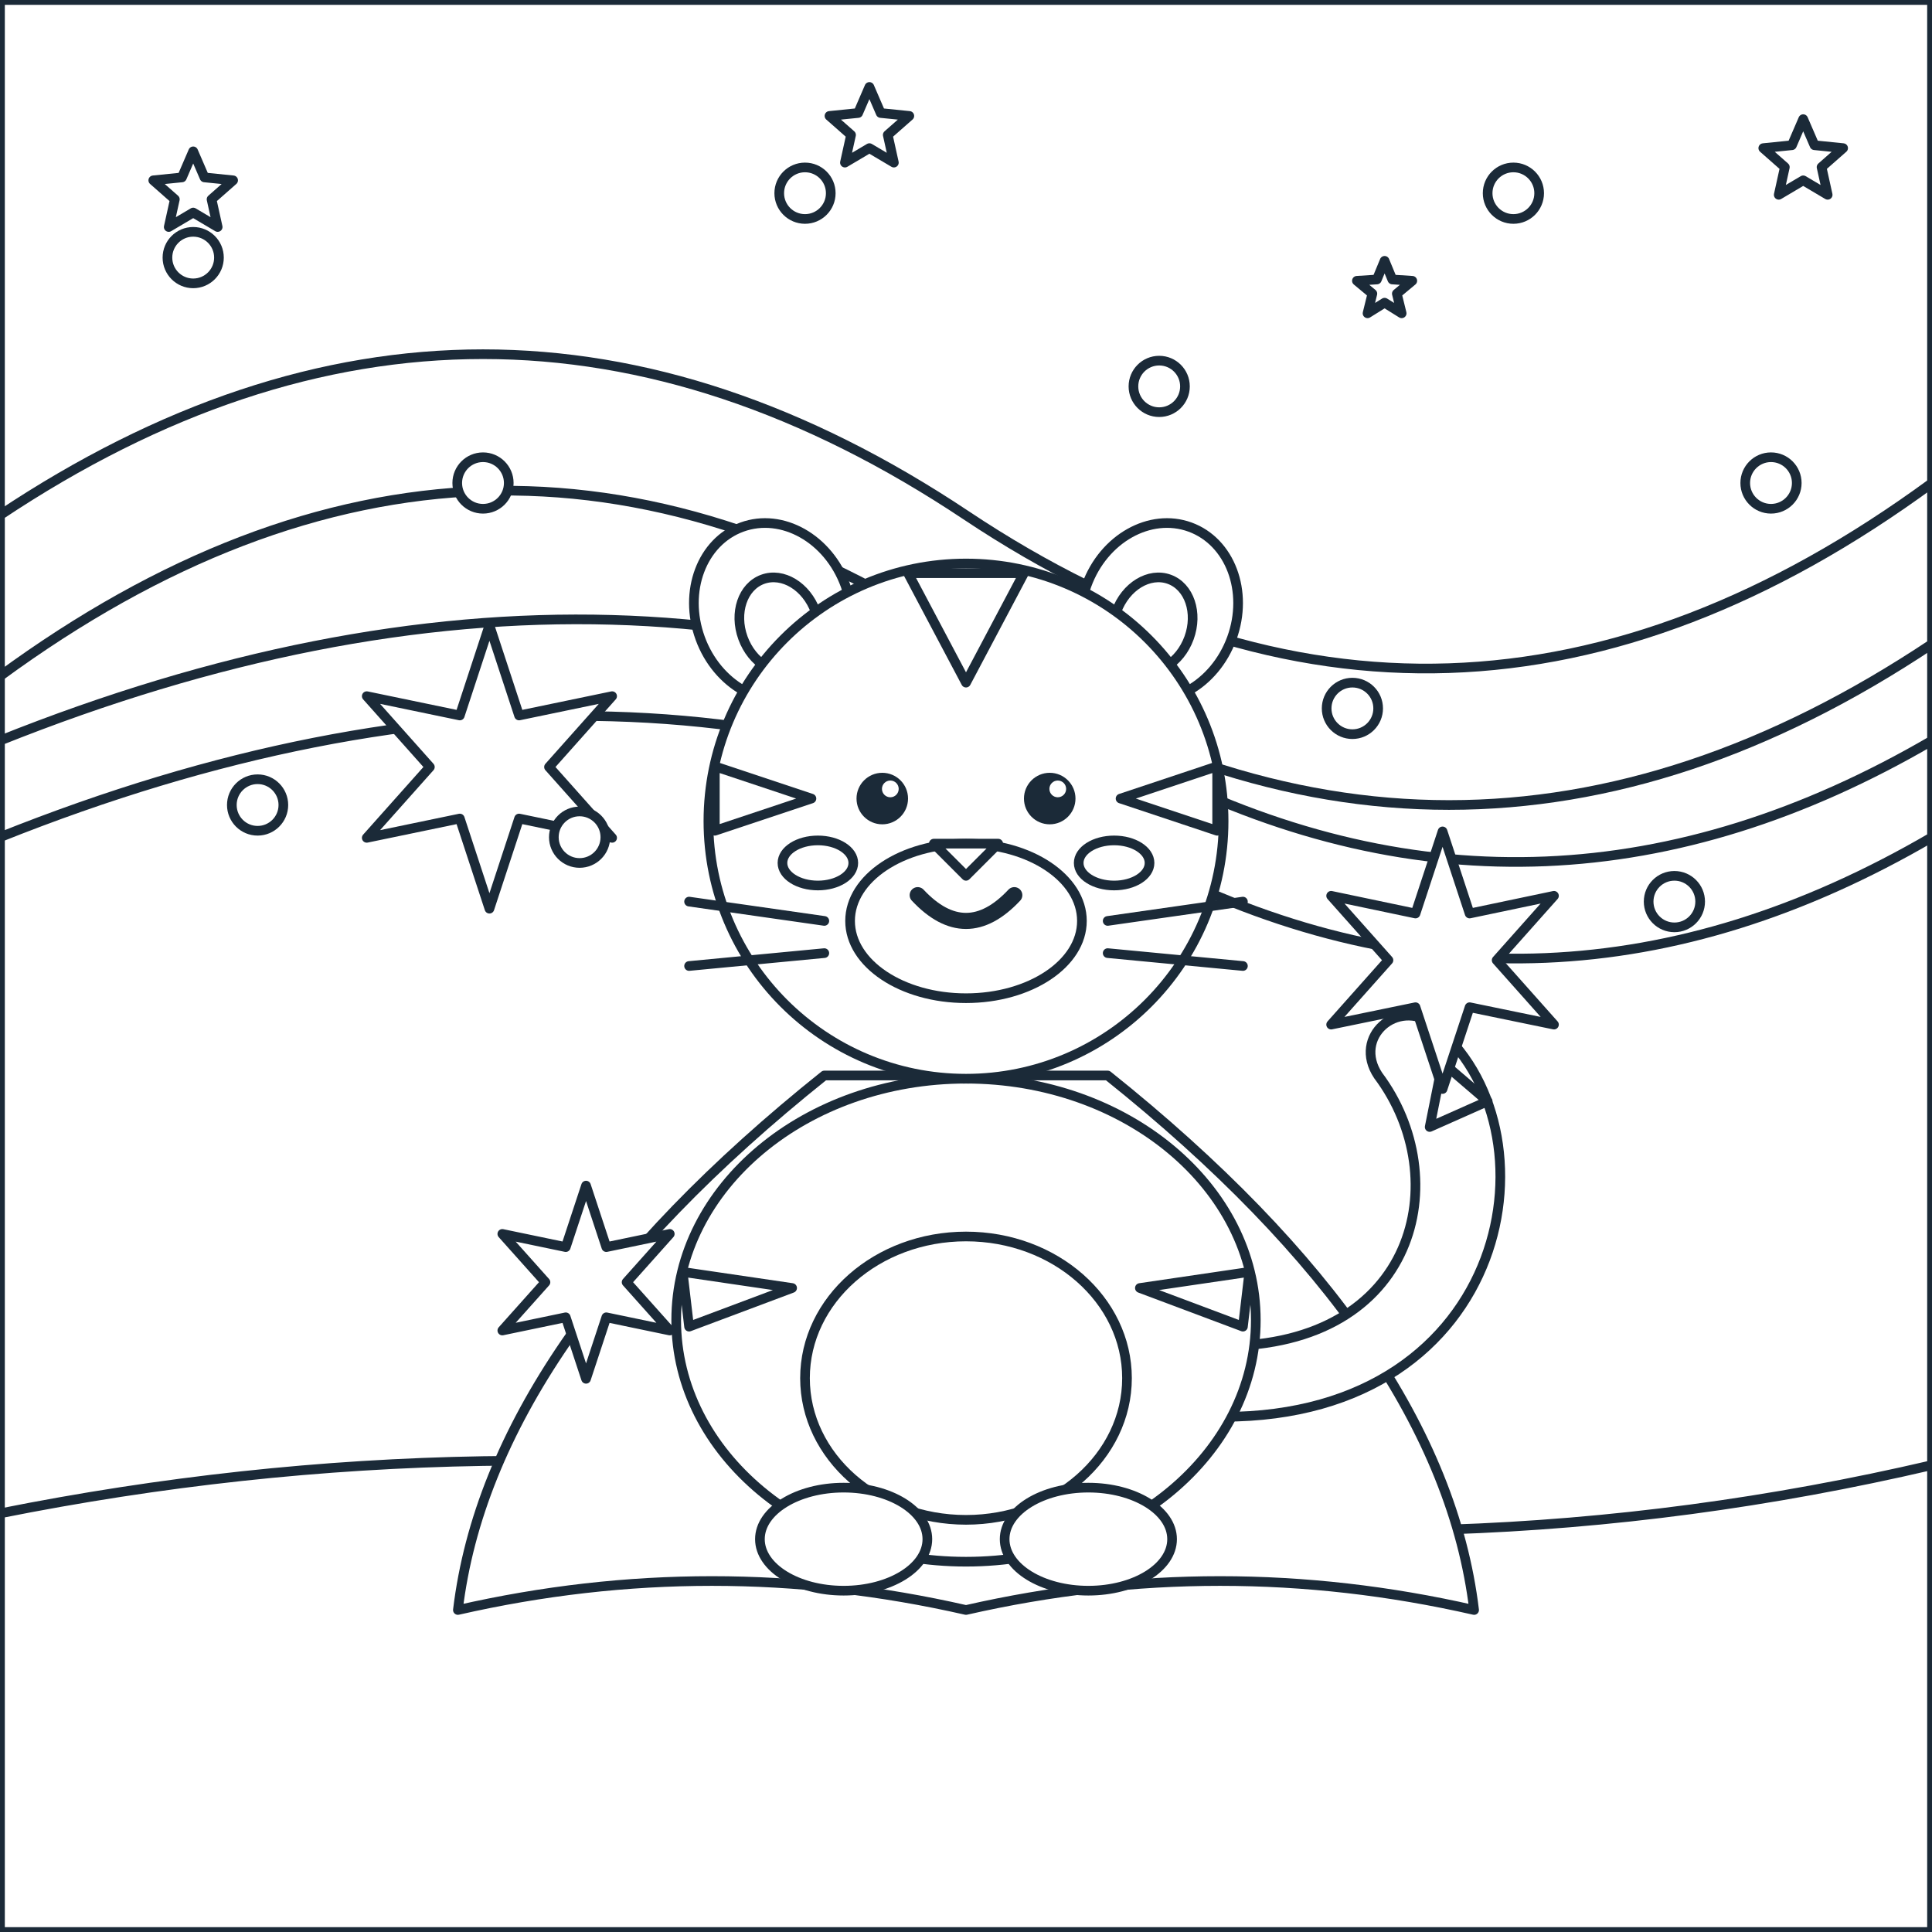
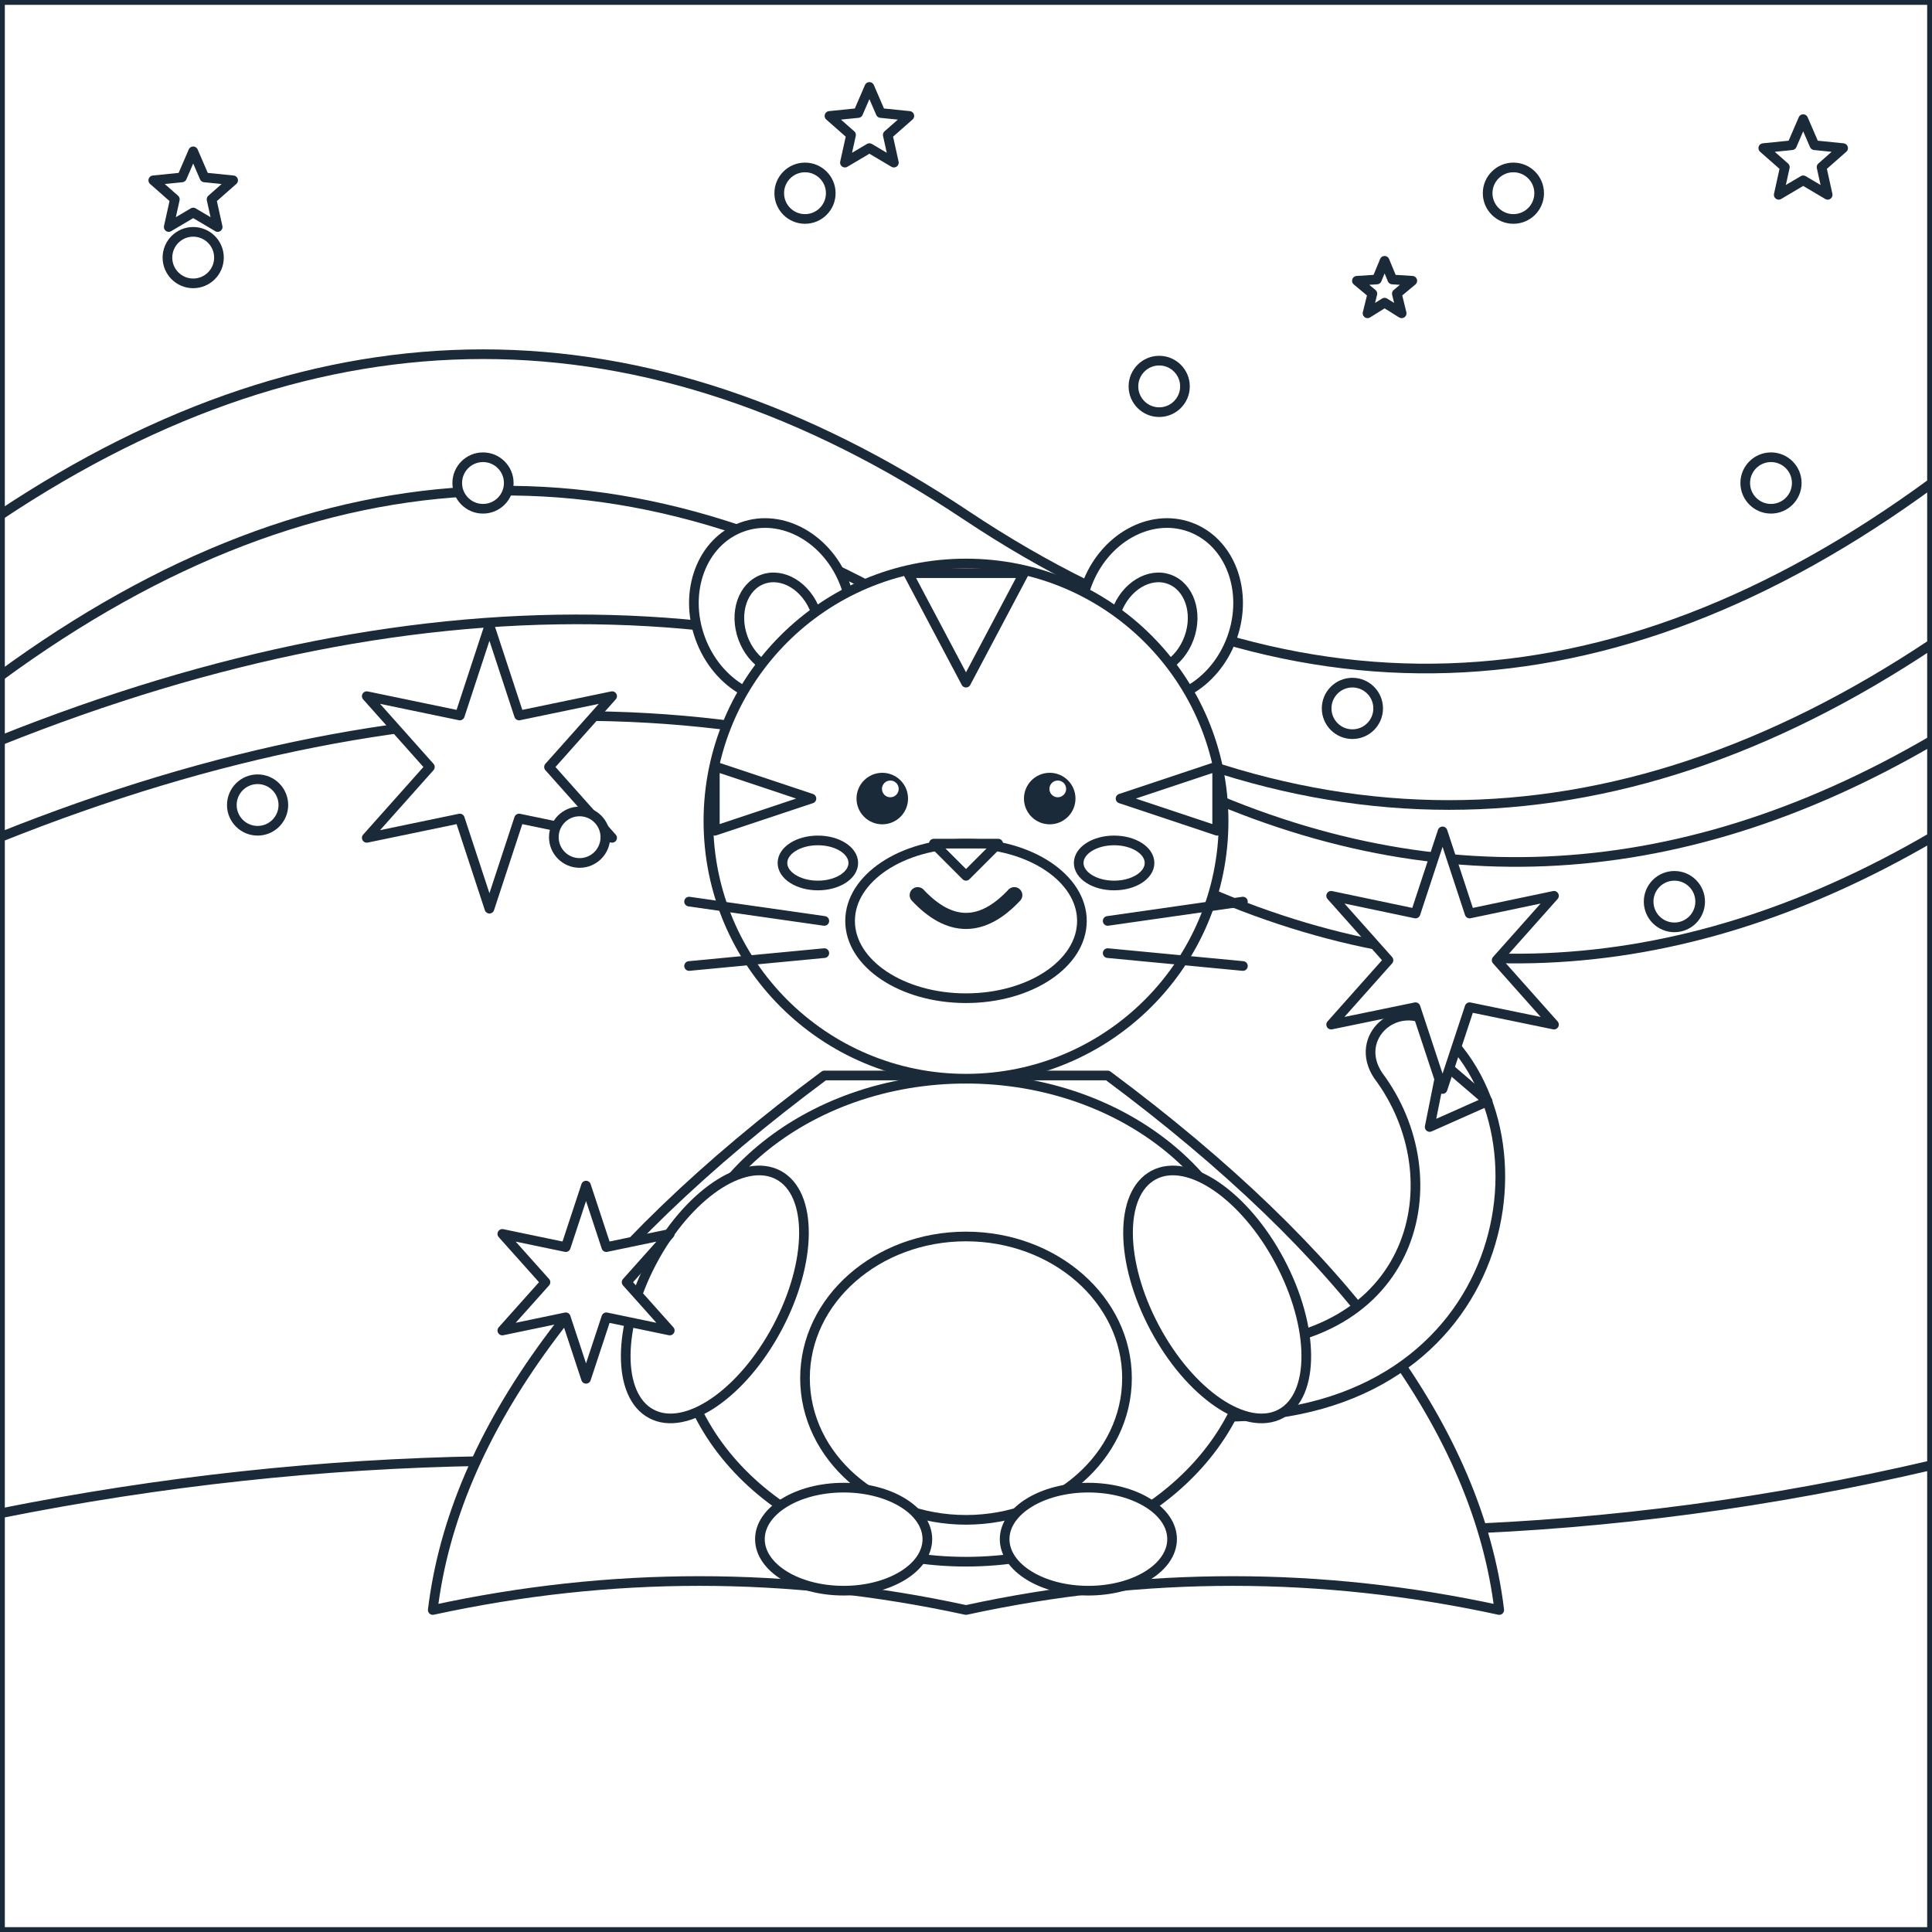
<svg xmlns="http://www.w3.org/2000/svg" viewBox="0 0 600 600" data-picture="ho--bang-gia">
  <g class="scene-back">
    <rect x="0" y="0" width="600" height="600" rx="0" id="r-nen-troi" data-region="nen-troi" class="region" fill="#FFFFFF" stroke="#1B2A38" stroke-width="3" stroke-linejoin="round" />
    <polygon points="60,47 63.5,55.1 72.4,56 65.7,61.9 67.6,70.5 60,66 52.4,70.5 54.3,61.9 47.6,56 56.5,55.1" id="r-sao-1" data-region="sao-1" class="region" fill="#FFFFFF" stroke="#1B2A38" stroke-width="3" stroke-linejoin="round" />
    <polygon points="170,111 172.4,116.8 178.6,117.2 173.8,121.2 175.3,127.3 170,124 164.7,127.3 166.2,121.2 161.4,117.2 167.6,116.8" id="r-sao-2" data-region="sao-2" class="region" fill="#FFFFFF" stroke="#1B2A38" stroke-width="3" stroke-linejoin="round" />
    <polygon points="270,27 273.5,35.1 282.4,36 275.7,41.9 277.6,50.5 270,46 262.4,50.5 264.3,41.9 257.6,36 266.5,35.1" id="r-sao-3" data-region="sao-3" class="region" fill="#FFFFFF" stroke="#1B2A38" stroke-width="3" stroke-linejoin="round" />
    <polygon points="430,81 432.4,86.8 438.6,87.2 433.8,91.2 435.3,97.3 430,94 424.7,97.3 426.2,91.2 421.4,87.2 427.6,86.8" id="r-sao-4" data-region="sao-4" class="region" fill="#FFFFFF" stroke="#1B2A38" stroke-width="3" stroke-linejoin="round" />
    <polygon points="560,37 563.5,45.1 572.4,46 565.7,51.9 567.6,60.5 560,56 552.4,60.5 554.3,51.9 547.6,46 556.5,45.1" id="r-sao-5" data-region="sao-5" class="region" fill="#FFFFFF" stroke="#1B2A38" stroke-width="3" stroke-linejoin="round" />
    <polygon points="540,201 542.4,206.8 548.6,207.2 543.8,211.2 545.3,217.3 540,214 534.7,217.3 536.2,211.2 531.4,207.2 537.6,206.8" id="r-sao-6" data-region="sao-6" class="region" fill="#FFFFFF" stroke="#1B2A38" stroke-width="3" stroke-linejoin="round" />
    <polygon points="40,217 43.5,225.1 52.4,226 45.7,231.9 47.6,240.5 40,236 32.4,240.5 34.3,231.9 27.6,226 36.5,225.1" id="r-sao-7" data-region="sao-7" class="region" fill="#FFFFFF" stroke="#1B2A38" stroke-width="3" stroke-linejoin="round" />
    <path d="M 0 160 Q 150 60 300 160 Q 450 260 600 150 L 600 200 Q 450 300 300 200 Q 150 100 0 210 Z" id="r-cuc-quang-1" data-region="cuc-quang-1" class="region" fill="#FFFFFF" stroke="#1B2A38" stroke-width="3" stroke-linejoin="round" />
    <path d="M 0 230 Q 200 150 360 240 Q 480 300 600 230 L 600 260 Q 480 330 360 270 Q 200 180 0 260 Z" id="r-cuc-quang-2" data-region="cuc-quang-2" class="region" fill="#FFFFFF" stroke="#1B2A38" stroke-width="3" stroke-linejoin="round" />
    <path d="M 0 470 Q 150 440 300 465 Q 450 490 600 455 L 600 600 L 0 600 Z" id="r-nen-dat" data-region="nen-dat" class="region" fill="#FFFFFF" stroke="#1B2A38" stroke-width="3" stroke-linejoin="round" />
  </g>
  <g id="subject" class="subject anim-bounce">
-     <path d="M 256 334 L 344 334 Q 447.8 417 457.8 500 Q 378.9 482 300 500 Q 221.1 482 142.2 500 Q 152.2 417 256 334 Z" id="r-ao-choang" data-region="ao-choang" class="region" fill="#FFFFFF" stroke="#1B2A38" stroke-width="3" stroke-linejoin="round" />
+     <path d="M 256 334 L 344 334 Q 455.6 417 465.6 500 Q 382.8 482 300 500 Q 217.2 482 134.4 500 Q 144.4 417 256 334 Z" id="r-ao-choang" data-region="ao-choang" class="region" fill="#FFFFFF" stroke="#1B2A38" stroke-width="3" stroke-linejoin="round" />
    <path d="M 380 440 C 470 440 485 350 445 318 C 434 310 420 322 428 334 C 452 366 440 418 380 418 Z" id="r-duoi" data-region="duoi" class="region" fill="#FFFFFF" stroke="#1B2A38" stroke-width="3" stroke-linejoin="round" />
    <polygon points="448,330 462,342 444,350" id="r-soc-duoi" data-region="soc-duoi" class="region" fill="#FFFFFF" stroke="#1B2A38" stroke-width="3" stroke-linejoin="round" />
    <ellipse cx="300" cy="410" rx="90" ry="75" id="r-than" data-region="than" class="region" fill="#FFFFFF" stroke="#1B2A38" stroke-width="3" stroke-linejoin="round" />
    <ellipse cx="300" cy="428" rx="50" ry="44" id="r-bung" data-region="bung" class="region" fill="#FFFFFF" stroke="#1B2A38" stroke-width="3" stroke-linejoin="round" />
    <polygon points="212,395 246,400 214,412" id="r-soc-than-trai" data-region="soc-than-trai" class="region" fill="#FFFFFF" stroke="#1B2A38" stroke-width="3" stroke-linejoin="round" />
    <polygon points="388,395 354,400 386,412" id="r-soc-than-phai" data-region="soc-than-phai" class="region" fill="#FFFFFF" stroke="#1B2A38" stroke-width="3" stroke-linejoin="round" />
    <ellipse cx="262" cy="478" rx="26" ry="16" id="r-chan-trai" data-region="chan-trai" class="region" fill="#FFFFFF" stroke="#1B2A38" stroke-width="3" stroke-linejoin="round" />
    <ellipse cx="338" cy="478" rx="26" ry="16" id="r-chan-phai" data-region="chan-phai" class="region" fill="#FFFFFF" stroke="#1B2A38" stroke-width="3" stroke-linejoin="round" />
    <ellipse cx="240" cy="190" rx="24" ry="28" transform="rotate(-20 240 190)" id="r-tai-trai" data-region="tai-trai" class="region" fill="#FFFFFF" stroke="#1B2A38" stroke-width="3" stroke-linejoin="round" />
    <ellipse cx="242" cy="194" rx="12" ry="15" transform="rotate(-20 242 194)" id="r-trong-tai-trai" data-region="trong-tai-trai" class="region" fill="#FFFFFF" stroke="#1B2A38" stroke-width="3" stroke-linejoin="round" />
    <ellipse cx="360" cy="190" rx="24" ry="28" transform="rotate(20 360 190)" id="r-tai-phai" data-region="tai-phai" class="region" fill="#FFFFFF" stroke="#1B2A38" stroke-width="3" stroke-linejoin="round" />
    <ellipse cx="358" cy="194" rx="12" ry="15" transform="rotate(20 358 194)" id="r-trong-tai-phai" data-region="trong-tai-phai" class="region" fill="#FFFFFF" stroke="#1B2A38" stroke-width="3" stroke-linejoin="round" />
    <ellipse cx="300" cy="255" rx="80" ry="80" id="r-dau" data-region="dau" class="region" fill="#FFFFFF" stroke="#1B2A38" stroke-width="3" stroke-linejoin="round" />
    <polygon points="282,178 300,212 318,178" id="r-soc-tran-1" data-region="soc-tran-1" class="region" fill="#FFFFFF" stroke="#1B2A38" stroke-width="3" stroke-linejoin="round" />
    <polygon points="222,238 252,248 222,258" id="r-soc-ma-trai" data-region="soc-ma-trai" class="region" fill="#FFFFFF" stroke="#1B2A38" stroke-width="3" stroke-linejoin="round" />
    <polygon points="378,238 348,248 378,258" id="r-soc-ma-phai" data-region="soc-ma-phai" class="region" fill="#FFFFFF" stroke="#1B2A38" stroke-width="3" stroke-linejoin="round" />
    <ellipse cx="300" cy="286" rx="36" ry="24" id="r-mom" data-region="mom" class="region" fill="#FFFFFF" stroke="#1B2A38" stroke-width="3" stroke-linejoin="round" />
    <polygon points="290,262 310,262 300,272" id="r-mui" data-region="mui" class="region" fill="#FFFFFF" stroke="#1B2A38" stroke-width="3" stroke-linejoin="round" />
    <g class="deco" pointer-events="none">
      <path d="M 256 286 L 214 280 M 256 296 L 214 300 M 344 286 L 386 280 M 344 296 L 386 300" fill="none" stroke="#1B2A38" stroke-width="3" stroke-linecap="round" stroke-linejoin="round" />
    </g>
+     <ellipse cx="222" cy="402" rx="22" ry="42" transform="rotate(28 222 402)" id="r-tay-trai" data-region="tay-trai" class="region" fill="#FFFFFF" stroke="#1B2A38" stroke-width="3" stroke-linejoin="round" />
+     <ellipse cx="378" cy="402" rx="22" ry="42" transform="rotate(-28 378 402)" id="r-tay-phai" data-region="tay-phai" class="region" fill="#FFFFFF" stroke="#1B2A38" stroke-width="3" stroke-linejoin="round" />
    <g class="deco" pointer-events="none">
      <circle cx="274" cy="248" r="8" fill="#1B2A38" />
    </g>
    <g class="deco" pointer-events="none">
      <circle cx="326" cy="248" r="8" fill="#1B2A38" />
    </g>
    <g class="deco" pointer-events="none">
      <circle cx="276.5" cy="245" r="2.6" fill="#FFFFFF" />
    </g>
    <g class="deco" pointer-events="none">
      <circle cx="328.5" cy="245" r="2.6" fill="#FFFFFF" />
    </g>
    <ellipse cx="254" cy="268" rx="11" ry="7" id="r-ma-trai" data-region="ma-trai" class="region" fill="#FFFFFF" stroke="#1B2A38" stroke-width="3" stroke-linejoin="round" />
    <ellipse cx="346" cy="268" rx="11" ry="7" id="r-ma-phai" data-region="ma-phai" class="region" fill="#FFFFFF" stroke="#1B2A38" stroke-width="3" stroke-linejoin="round" />
    <g class="deco" pointer-events="none">
      <path d="M 285 278 Q 300 294 315 278" fill="none" stroke="#1B2A38" stroke-width="5" stroke-linecap="round" stroke-linejoin="round" />
    </g>
    <polygon points="152,194.2 161.2,222.2 190.1,216.2 170.5,238.2 190.1,260.2 161.2,254.2 152,282.2 142.8,254.2 113.9,260.2 133.5,238.2 113.9,216.2 142.8,222.2" id="r-pha-le-bang-1" data-region="pha-le-bang-1" class="region" fill="#FFFFFF" stroke="#1B2A38" stroke-width="3" stroke-linejoin="round" />
    <polygon points="448,258.2 456.4,283.7 482.6,278.2 464.8,298.2 482.6,318.2 456.4,312.8 448,338.2 439.6,312.8 413.4,318.2 431.2,298.2 413.4,278.2 439.6,283.7" id="r-pha-le-bang-2" data-region="pha-le-bang-2" class="region" fill="#FFFFFF" stroke="#1B2A38" stroke-width="3" stroke-linejoin="round" />
    <polygon points="182,368.2 188.3,387.3 208,383.2 194.6,398.2 208,413.2 188.3,409.1 182,428.2 175.7,409.1 156,413.2 169.4,398.2 156,383.2 175.7,387.3" id="r-pha-le-bang-3" data-region="pha-le-bang-3" class="region" fill="#FFFFFF" stroke="#1B2A38" stroke-width="3" stroke-linejoin="round" />
  </g>
  <g class="scene-front">
    <ellipse cx="60" cy="80" rx="8" ry="8" id="r-bong-tuyet-1" data-region="bong-tuyet-1" class="region" fill="#FFFFFF" stroke="#1B2A38" stroke-width="3" stroke-linejoin="round" />
    <ellipse cx="150" cy="150" rx="8" ry="8" id="r-bong-tuyet-2" data-region="bong-tuyet-2" class="region" fill="#FFFFFF" stroke="#1B2A38" stroke-width="3" stroke-linejoin="round" />
    <ellipse cx="250" cy="60" rx="8" ry="8" id="r-bong-tuyet-3" data-region="bong-tuyet-3" class="region" fill="#FFFFFF" stroke="#1B2A38" stroke-width="3" stroke-linejoin="round" />
    <ellipse cx="360" cy="120" rx="8" ry="8" id="r-bong-tuyet-4" data-region="bong-tuyet-4" class="region" fill="#FFFFFF" stroke="#1B2A38" stroke-width="3" stroke-linejoin="round" />
    <ellipse cx="470" cy="60" rx="8" ry="8" id="r-bong-tuyet-5" data-region="bong-tuyet-5" class="region" fill="#FFFFFF" stroke="#1B2A38" stroke-width="3" stroke-linejoin="round" />
    <ellipse cx="550" cy="150" rx="8" ry="8" id="r-bong-tuyet-6" data-region="bong-tuyet-6" class="region" fill="#FFFFFF" stroke="#1B2A38" stroke-width="3" stroke-linejoin="round" />
    <ellipse cx="80" cy="250" rx="8" ry="8" id="r-bong-tuyet-7" data-region="bong-tuyet-7" class="region" fill="#FFFFFF" stroke="#1B2A38" stroke-width="3" stroke-linejoin="round" />
    <ellipse cx="520" cy="280" rx="8" ry="8" id="r-bong-tuyet-8" data-region="bong-tuyet-8" class="region" fill="#FFFFFF" stroke="#1B2A38" stroke-width="3" stroke-linejoin="round" />
    <ellipse cx="420" cy="220" rx="8" ry="8" id="r-bong-tuyet-9" data-region="bong-tuyet-9" class="region" fill="#FFFFFF" stroke="#1B2A38" stroke-width="3" stroke-linejoin="round" />
    <ellipse cx="180" cy="260" rx="8" ry="8" id="r-bong-tuyet-10" data-region="bong-tuyet-10" class="region" fill="#FFFFFF" stroke="#1B2A38" stroke-width="3" stroke-linejoin="round" />
  </g>
</svg>
